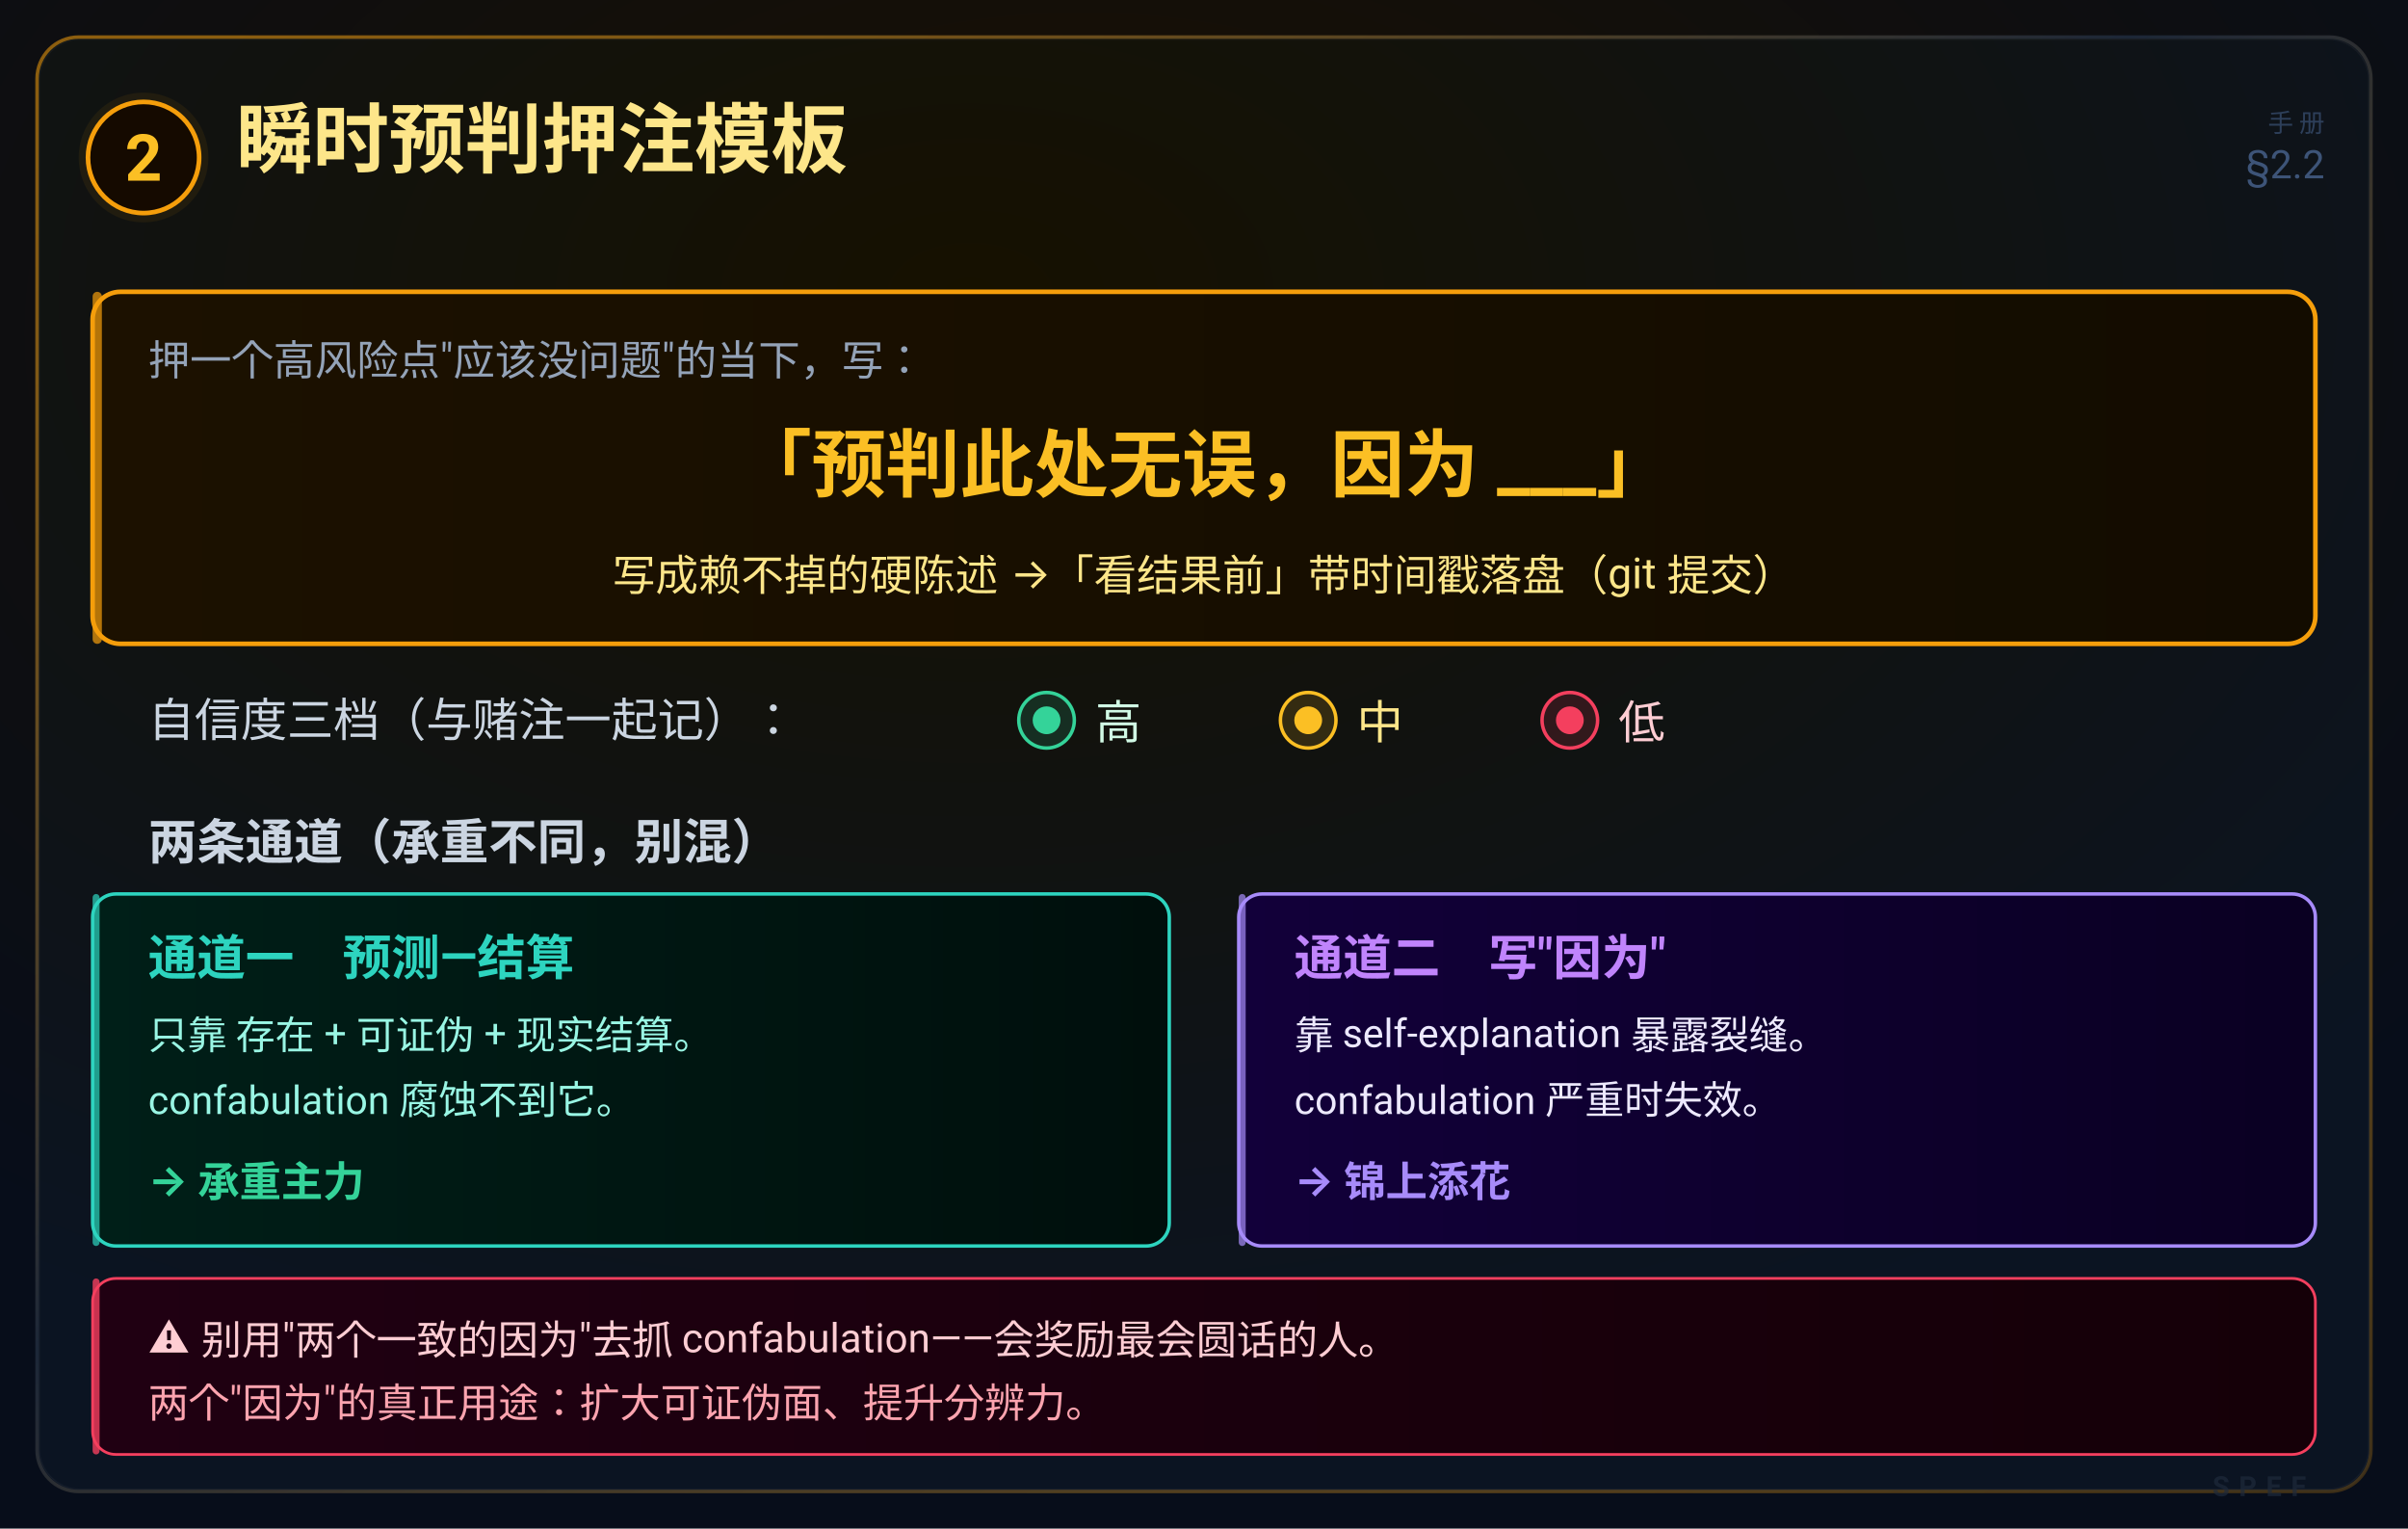
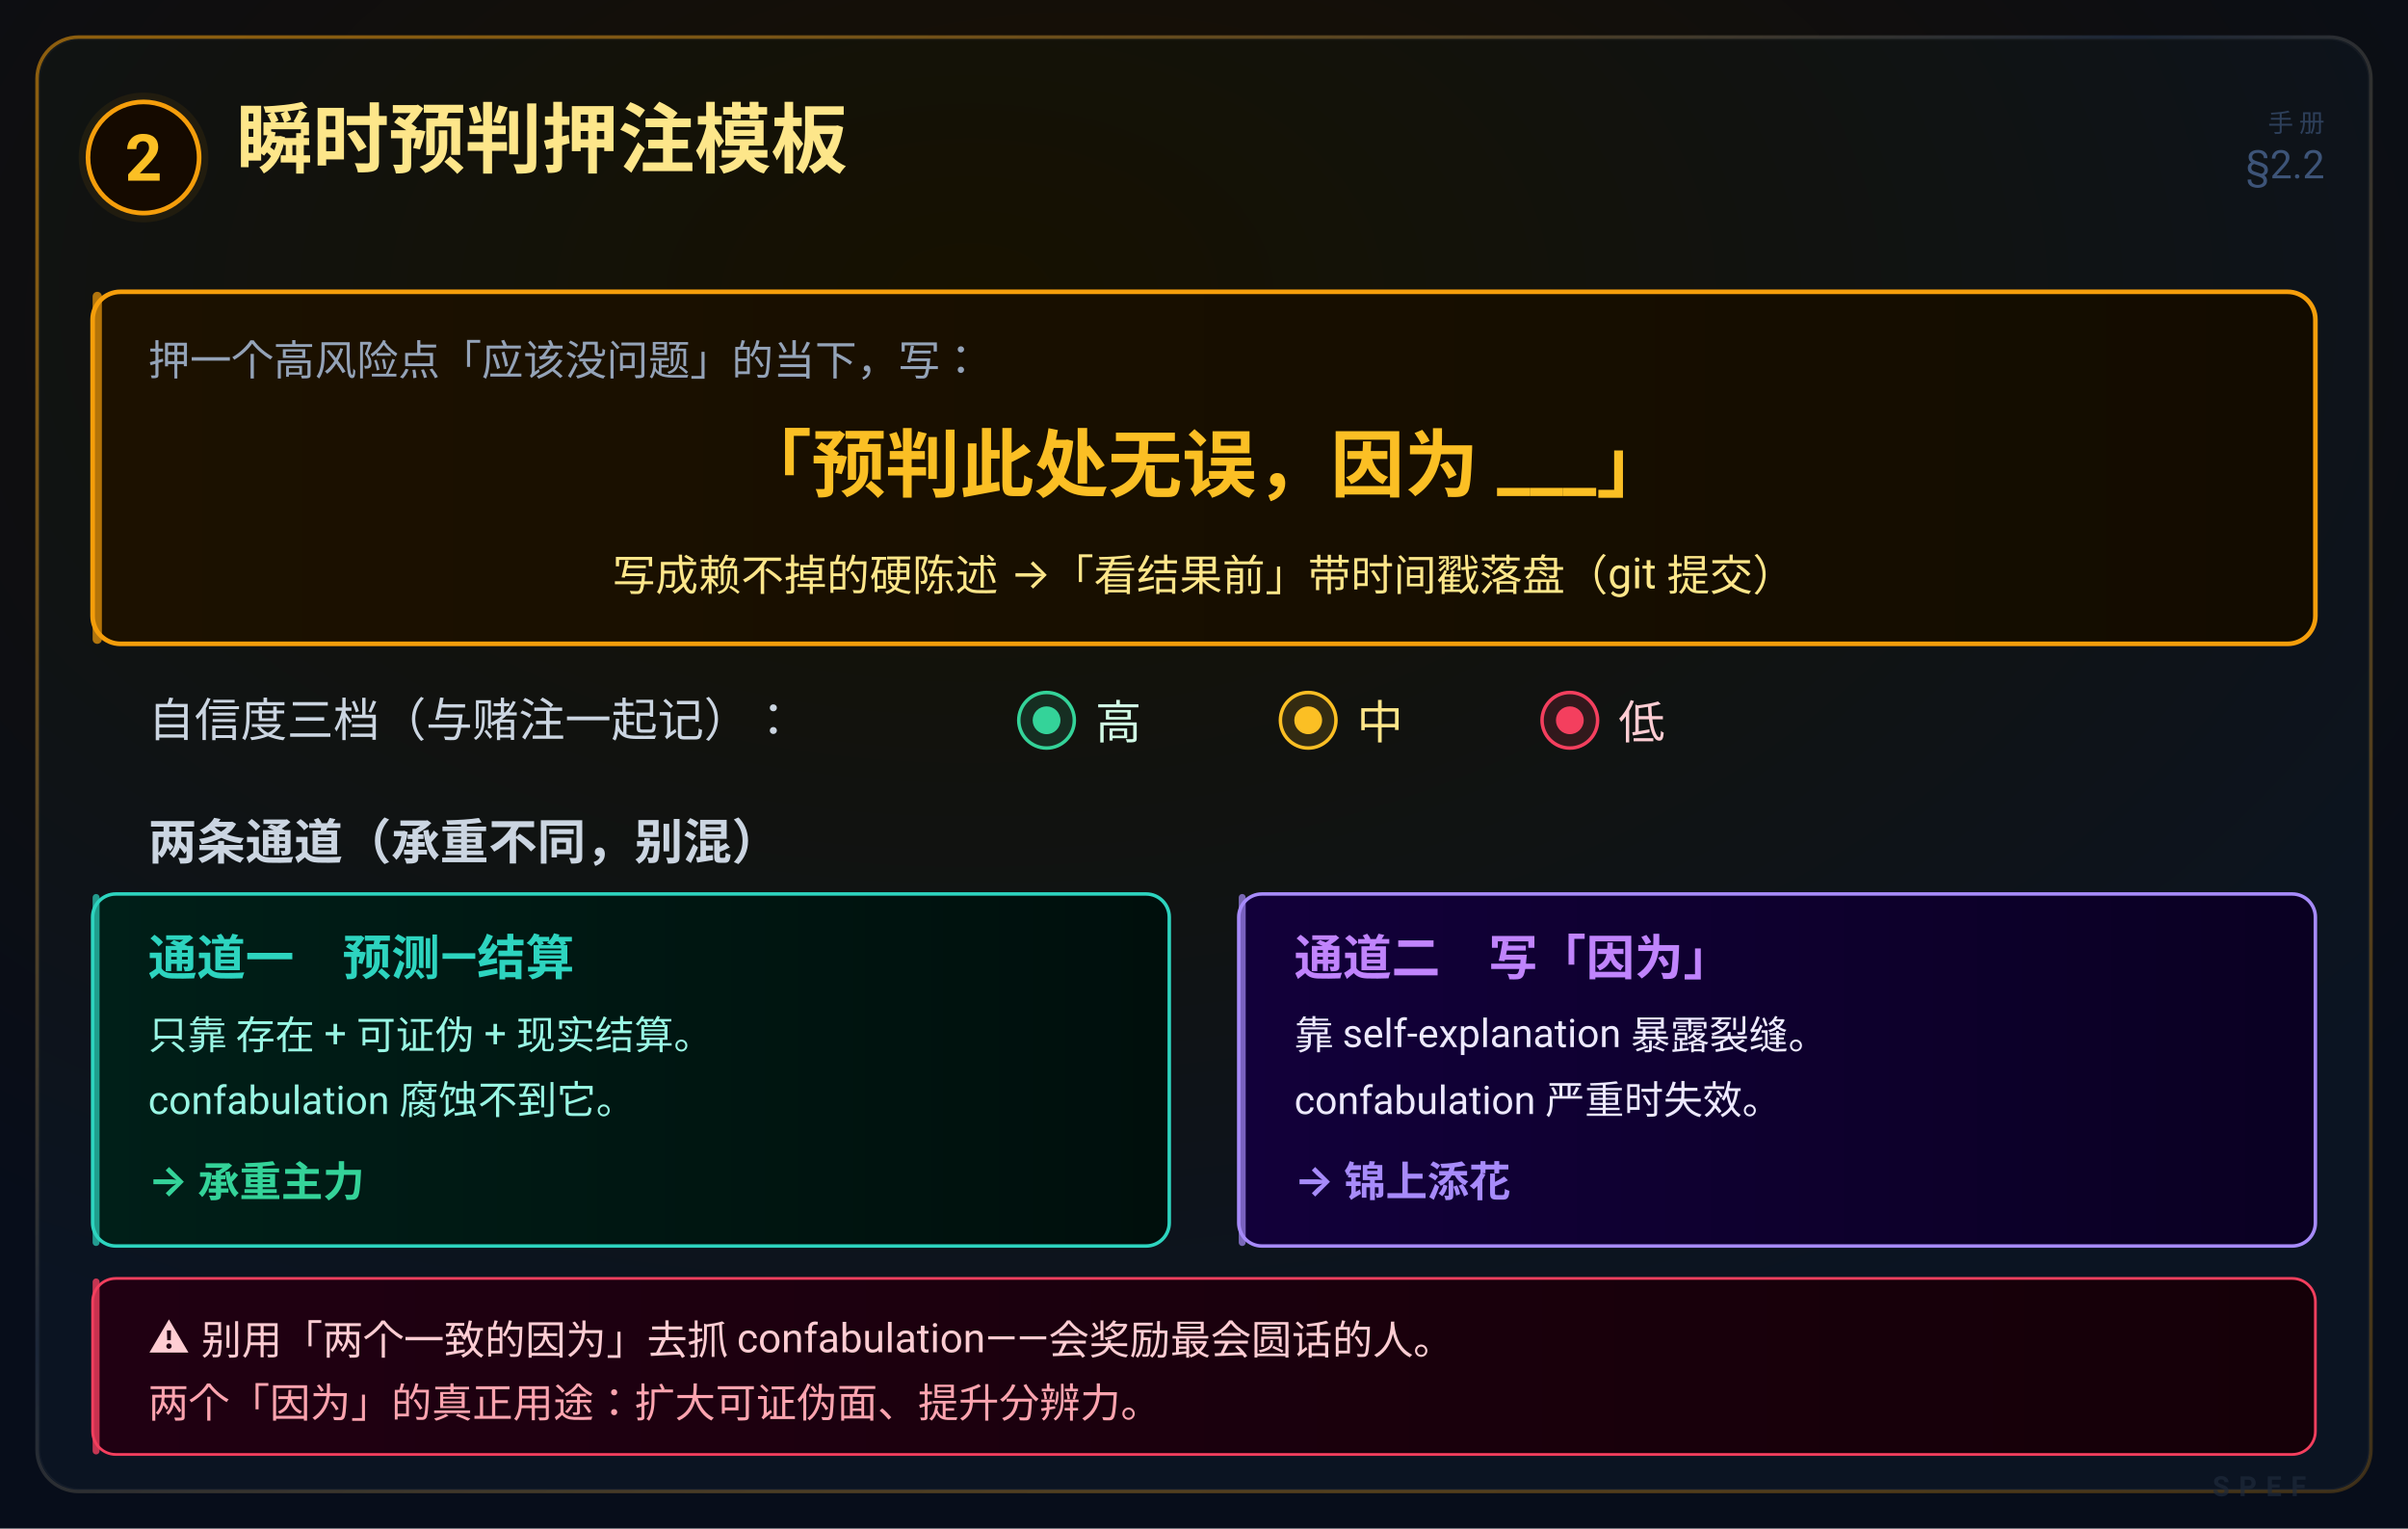
<svg xmlns="http://www.w3.org/2000/svg" viewBox="0 0 1040 660" font-family="'PingFang SC','Hiragino Sans GB','Microsoft YaHei','Noto Sans SC',ui-sans-serif,system-ui,-apple-system,'Segoe UI',Roboto,sans-serif">
  <defs>
    <radialGradient id="bg" cx="45%" cy="22%" r="72%">
      <stop offset="0%" stop-color="#1a1000" />
      <stop offset="100%" stop-color="#070d1a" />
    </radialGradient>
    <radialGradient id="surf" cx="40%" cy="18%" r="78%">
      <stop offset="0%" stop-color="#161100" />
      <stop offset="100%" stop-color="#0b1422" />
    </radialGradient>
    <linearGradient id="bord" x1="0%" y1="0%" x2="100%" y2="100%">
      <stop offset="0%" stop-color="#f59e0b" stop-opacity="0.55" />
      <stop offset="45%" stop-color="#1e293b" stop-opacity="0.9" />
      <stop offset="100%" stop-color="#f59e0b" stop-opacity="0.22" />
    </linearGradient>
    <linearGradient id="sep" x1="0%" y1="0%" x2="100%" y2="0%">
      <stop offset="0%" stop-color="#f59e0b" stop-opacity="0.75" />
      <stop offset="55%" stop-color="#1e293b" stop-opacity="0.4" />
      <stop offset="100%" stop-color="#1e293b" stop-opacity="0" />
    </linearGradient>
    <linearGradient id="tplBox" x1="0%" y1="0%" x2="100%" y2="0%">
      <stop offset="0%" stop-color="#1c1100" />
      <stop offset="100%" stop-color="#130c00" />
    </linearGradient>
    <linearGradient id="ch1" x1="0%" y1="0%" x2="100%" y2="0%">
      <stop offset="0%" stop-color="#001f18" />
      <stop offset="100%" stop-color="#000f0c" />
    </linearGradient>
    <linearGradient id="ch2" x1="0%" y1="0%" x2="100%" y2="0%">
      <stop offset="0%" stop-color="#12003a" />
      <stop offset="100%" stop-color="#0a0022" />
    </linearGradient>
    <linearGradient id="warn" x1="0%" y1="0%" x2="100%" y2="0%">
      <stop offset="0%" stop-color="#200012" />
      <stop offset="100%" stop-color="#150008" />
    </linearGradient>
  </defs>
  <rect width="1040" height="660" fill="url(#bg)" />
  <circle cx="32" cy="32" r="2.5" fill="#f59e0b" fill-opacity="0.22" />
  <circle cx="1008" cy="32" r="2.5" fill="#f59e0b" fill-opacity="0.22" />
  <circle cx="32" cy="628" r="2.5" fill="#f59e0b" fill-opacity="0.08" />
  <circle cx="1008" cy="628" r="2.5" fill="#f59e0b" fill-opacity="0.08" />
  <rect x="16" y="16" width="1008" height="628" rx="18" fill="url(#surf)" />
  <rect x="16" y="16" width="1008" height="628" rx="18" fill="none" stroke="url(#bord)" stroke-width="1.5" />
  <rect x="17" y="17" width="1006" height="626" rx="17.5" fill="none" stroke="#ffffff" stroke-width="0.5" stroke-opacity="0.04" />
  <text x="996" y="646" font-size="12" fill="#1e293b" text-anchor="end" letter-spacing="4" font-weight="700" opacity="0.7">SPEF</text>
  <circle cx="62" cy="68" r="28" fill="#f59e0b" fill-opacity="0.07" />
  <circle cx="62" cy="68" r="24" fill="#150a00" stroke="#f59e0b" stroke-width="2" />
  <text x="62" y="78" font-size="28" fill="#fbbf24" text-anchor="middle" font-weight="bold">2</text>
  <text x="102" y="72" font-size="33" fill="#fde68a" font-weight="bold">瞬时预判押注模板</text>
  <text x="1004" y="57" font-size="11" fill="#2d3f5a" text-anchor="end" letter-spacing="2.5">手册</text>
  <text x="1004" y="77" font-size="17" fill="#3d5478" text-anchor="end">§2.2</text>
  <line x1="40" y1="104" x2="1000" y2="104" stroke="url(#sep)" stroke-width="1" />
  <rect x="40" y="126" width="960" height="152" rx="12" fill="url(#tplBox)" stroke="#f59e0b" stroke-width="2" />
  <rect x="40" y="126" width="4" height="152" rx="2" fill="#f59e0b" opacity="0.7" />
-   <text x="64" y="162" font-size="18" fill="#94a3b8">押一个高风险点"应该没问题"的当下，写：</text>
+   <text x="64" y="162" font-size="18" fill="#94a3b8">押一个高风险点「应该没问题」的当下，写：</text>
  <text x="520" y="212" font-size="32" fill="#fbbf24" text-anchor="middle" font-weight="bold">「预判此处无误，因为 ___」</text>
  <text x="520" y="255" font-size="18.5" fill="#fde68a" text-anchor="middle">写成赖不掉的硬陈述 →「看结果前」带时间戳落盘（git 提交）</text>
  <text x="64" y="318" font-size="20" fill="#cbd5e1">自信度三档（与赌注一起记）：</text>
  <circle cx="452" cy="311" r="12" fill="#34d399" fill-opacity="0.15" stroke="#34d399" stroke-width="1.5" />
  <circle cx="452" cy="311" r="6" fill="#34d399" />
  <text x="473" y="319" font-size="20" fill="#d1fae5">高</text>
  <circle cx="565" cy="311" r="12" fill="#fbbf24" fill-opacity="0.15" stroke="#fbbf24" stroke-width="1.5" />
  <circle cx="565" cy="311" r="6" fill="#fbbf24" />
  <text x="586" y="319" font-size="20" fill="#fde68a">中</text>
  <circle cx="678" cy="311" r="12" fill="#f43f5e" fill-opacity="0.15" stroke="#f43f5e" stroke-width="1.5" />
  <circle cx="678" cy="311" r="6" fill="#f43f5e" />
  <text x="699" y="319" font-size="20" fill="#fecdd3">低</text>
  <text x="64" y="371" font-size="21" fill="#cbd5e1" font-weight="bold">两条通道（承重不同，别混）</text>
  <rect x="40" y="386" width="465" height="152" rx="10" fill="url(#ch1)" stroke="#2dd4bf" stroke-width="1.5" />
  <rect x="40" y="386" width="3" height="152" rx="1.5" fill="#2dd4bf" opacity="0.7" />
  <text x="64" y="421" font-size="21" fill="#2dd4bf" font-weight="bold">通道一　预测—结算</text>
  <text x="64" y="453" font-size="17" fill="#99f6e4">只靠 存在 + 可证伪 + 现实结算。</text>
  <text x="64" y="481" font-size="17" fill="#99f6e4">confabulation 腐蚀不到它。</text>
  <text x="64" y="516" font-size="18" fill="#34d399" font-weight="bold">→ 承重主力</text>
  <rect x="535" y="386" width="465" height="152" rx="10" fill="url(#ch2)" stroke="#a78bfa" stroke-width="1.5" />
  <rect x="535" y="386" width="3" height="152" rx="1.5" fill="#a78bfa" opacity="0.7" />
-   <text x="559" y="421" font-size="21" fill="#c084fc" font-weight="bold">通道二　写"因为"</text>
+   <text x="559" y="421" font-size="21" fill="#c084fc" font-weight="bold">通道二　写「因为」</text>
  <text x="559" y="453" font-size="17" fill="#ede9fe">靠 self-explanation 暴露裂缝。</text>
  <text x="559" y="481" font-size="17" fill="#ede9fe">confabulation 严重时失效。</text>
  <text x="559" y="516" font-size="18" fill="#a78bfa" font-weight="bold">→ 锦上添花</text>
  <rect x="40" y="552" width="960" height="76" rx="10" fill="url(#warn)" stroke="#f43f5e" stroke-width="1.2" />
  <rect x="40" y="552" width="3" height="76" rx="1.5" fill="#f43f5e" opacity="0.8" />
-   <text x="64" y="584" font-size="17.5" fill="#fecdd3">⚠ 别用"两个一致的因为"去抓 confabulation——会奖励最会圆话的人。</text>
-   <text x="64" y="612" font-size="17.5" fill="#fda4af">　两个"因为"的真正用途：扩大可证伪面、提升分辨力。</text>
+   <text x="64" y="584" font-size="17.5" fill="#fecdd3">⚠ 别用「两个一致的因为」去抓 confabulation——会奖励最会圆话的人。</text>
+   <text x="64" y="612" font-size="17.5" fill="#fda4af">　两个「因为」的真正用途：扩大可证伪面、提升分辨力。</text>
</svg>
